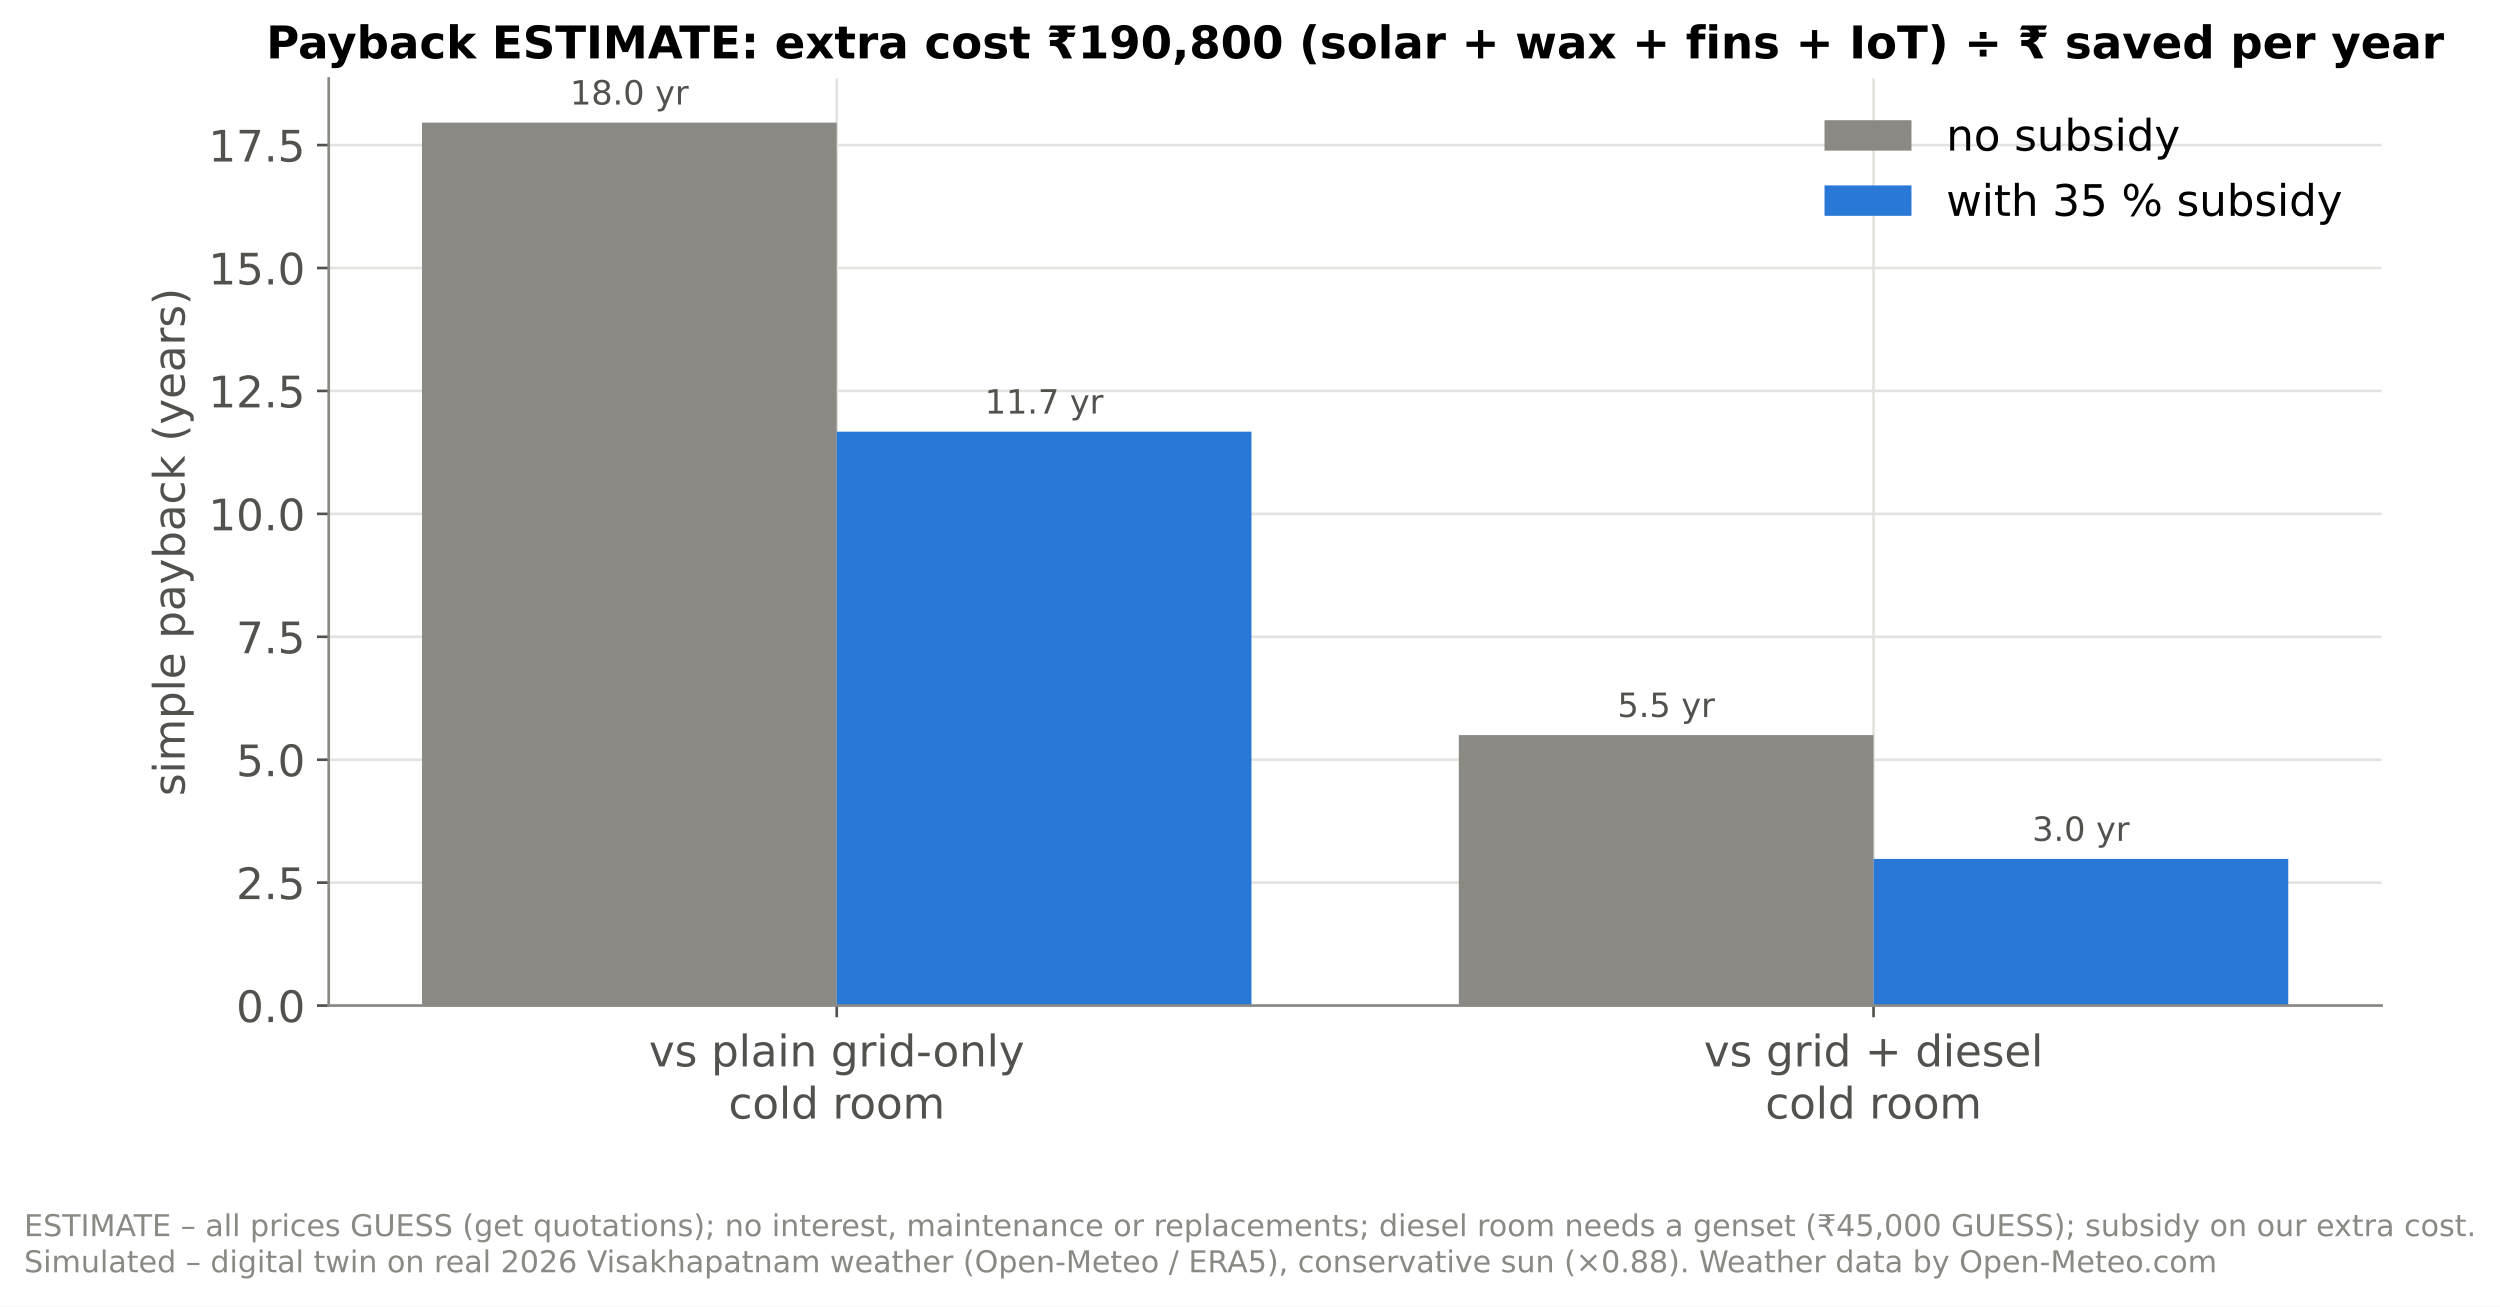
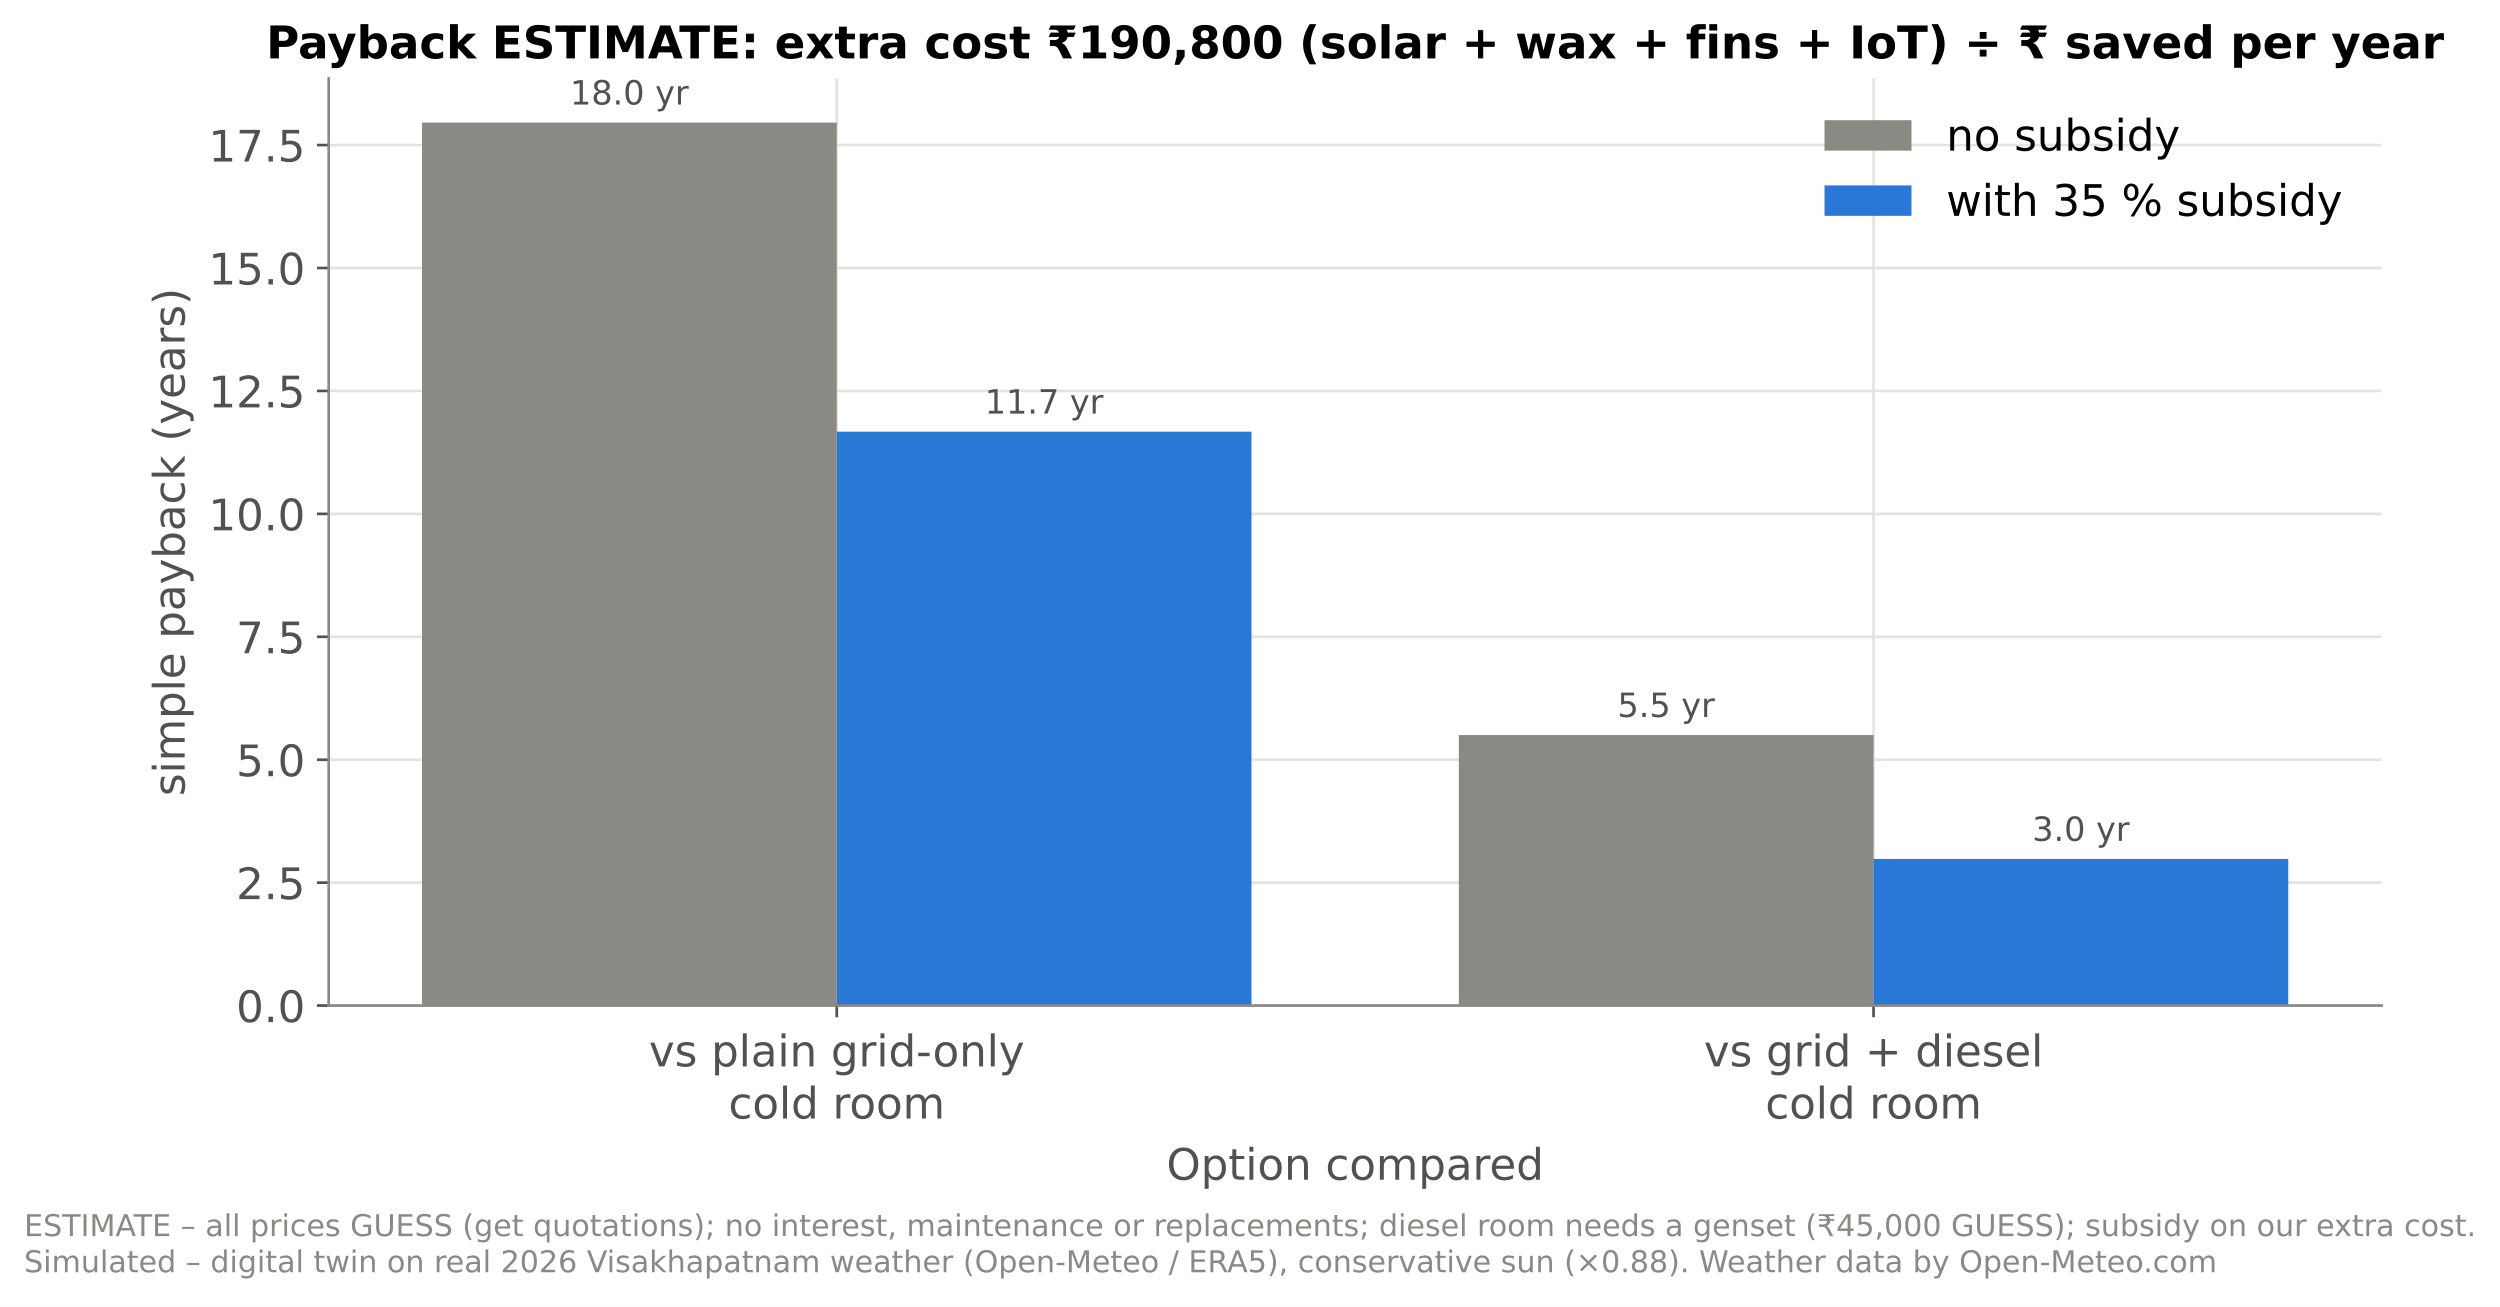
<svg xmlns="http://www.w3.org/2000/svg" xmlns:xlink="http://www.w3.org/1999/xlink" width="747.485pt" height="390.663pt" viewBox="0 0 747.485 390.663" version="1.1">
  <defs>
    <style type="text/css">*{stroke-linejoin: round; stroke-linecap: butt}</style>
  </defs>
  <g id="figure_1">
    <g id="patch_1">
      <path d="M 0 390.663  L 747.485 390.663  L 747.485 0  L 0 0  z " style="fill: #ffffff" />
    </g>
    <g id="axes_1">
      <g id="patch_2">
        <path d="M 98.28 300.658  L 712.08 300.658  L 712.08 23.458  L 98.28 23.458  z " style="fill: #ffffff" />
      </g>
      <g id="matplotlib.axis_1">
        <g id="xtick_1">
          <g id="line2d_1">
-             <path d="M 250.18 300.658  L 250.18 23.458  " clip-path="url(#p8040bfb3f6)" style="fill: none; stroke: #e4e3df; stroke-width: 0.8; stroke-linecap: square" />
+             <path d="M 250.18 300.658  L 250.18 23.458  " clip-path="url(#pc0d538ddde)" style="fill: none; stroke: #e4e3df; stroke-width: 0.8; stroke-linecap: square" />
          </g>
          <g id="line2d_2">
            <defs>
-               <path id="mf65bca1def" d="M 0 0  L 0 3.5  " style="stroke: #52514e; stroke-width: 0.8" />
+               <path id="m8975c1e8e0" d="M 0 0  L 0 3.5  " style="stroke: #52514e; stroke-width: 0.8" />
            </defs>
            <g>
-               <use xlink:href="#mf65bca1def" x="250.18" y="300.658" style="fill: #52514e; stroke: #52514e; stroke-width: 0.8" />
+               <use xlink:href="#m8975c1e8e0" x="250.18" y="300.658" style="fill: #52514e; stroke: #52514e; stroke-width: 0.8" />
            </g>
          </g>
          <g id="text_1">
            <text style="font-size: 13px; font-family: 'DejaVu Sans'; fill: #52514e" transform="translate(194.0281 318.8371)">vs plain grid-only</text>
            <text style="font-size: 13px; font-family: 'DejaVu Sans'; fill: #52514e" transform="translate(217.8161 334.4407)">cold room</text>
          </g>
        </g>
        <g id="xtick_2">
          <g id="line2d_3">
-             <path d="M 560.18 300.658  L 560.18 23.458  " clip-path="url(#p8040bfb3f6)" style="fill: none; stroke: #e4e3df; stroke-width: 0.8; stroke-linecap: square" />
+             <path d="M 560.18 300.658  L 560.18 23.458  " clip-path="url(#pc0d538ddde)" style="fill: none; stroke: #e4e3df; stroke-width: 0.8; stroke-linecap: square" />
          </g>
          <g id="line2d_4">
            <g>
-               <use xlink:href="#mf65bca1def" x="560.18" y="300.658" style="fill: #52514e; stroke: #52514e; stroke-width: 0.8" />
+               <use xlink:href="#m8975c1e8e0" x="560.18" y="300.658" style="fill: #52514e; stroke: #52514e; stroke-width: 0.8" />
            </g>
          </g>
          <g id="text_2">
            <text style="font-size: 13px; font-family: 'DejaVu Sans'; fill: #52514e" transform="translate(509.4485 318.8371)">vs grid + diesel</text>
            <text style="font-size: 13px; font-family: 'DejaVu Sans'; fill: #52514e" transform="translate(527.8161 334.4407)">cold room</text>
          </g>
        </g>
+         <g id="text_3">
+           <text style="font-size: 13px; font-family: 'DejaVu Sans'; text-anchor: middle; fill: #52514e" x="405.18" y="352.743" transform="rotate(-0 405.18 352.743)">Option compared</text>
+         </g>
      </g>
      <g id="matplotlib.axis_2">
        <g id="ytick_1">
          <g id="line2d_5">
-             <path d="M 98.28 300.658  L 712.08 300.658  " clip-path="url(#p8040bfb3f6)" style="fill: none; stroke: #e4e3df; stroke-width: 0.8; stroke-linecap: square" />
+             <path d="M 98.28 300.658  L 712.08 300.658  " clip-path="url(#pc0d538ddde)" style="fill: none; stroke: #e4e3df; stroke-width: 0.8; stroke-linecap: square" />
          </g>
          <g id="line2d_6">
            <defs>
-               <path id="me2d0e35420" d="M 0 0  L -3.5 0  " style="stroke: #52514e; stroke-width: 0.8" />
+               <path id="m13c1140051" d="M 0 0  L -3.5 0  " style="stroke: #52514e; stroke-width: 0.8" />
            </defs>
            <g>
-               <use xlink:href="#me2d0e35420" x="98.28" y="300.658" style="fill: #52514e; stroke: #52514e; stroke-width: 0.8" />
-             </g>
-           </g>
-           <g id="text_3">
+               <use xlink:href="#m13c1140051" x="98.28" y="300.658" style="fill: #52514e; stroke: #52514e; stroke-width: 0.8" />
+             </g>
+           </g>
+           <g id="text_4">
            <text style="font-size: 13px; font-family: 'DejaVu Sans'; text-anchor: end; fill: #52514e" x="91.28" y="305.596" transform="rotate(-0 91.28 305.5964)">0.0</text>
          </g>
        </g>
        <g id="ytick_2">
          <g id="line2d_7">
-             <path d="M 98.28 263.902  L 712.08 263.902  " clip-path="url(#p8040bfb3f6)" style="fill: none; stroke: #e4e3df; stroke-width: 0.8; stroke-linecap: square" />
+             <path d="M 98.28 263.902  L 712.08 263.902  " clip-path="url(#pc0d538ddde)" style="fill: none; stroke: #e4e3df; stroke-width: 0.8; stroke-linecap: square" />
          </g>
          <g id="line2d_8">
            <g>
-               <use xlink:href="#me2d0e35420" x="98.28" y="263.902" style="fill: #52514e; stroke: #52514e; stroke-width: 0.8" />
-             </g>
-           </g>
-           <g id="text_4">
+               <use xlink:href="#m13c1140051" x="98.28" y="263.902" style="fill: #52514e; stroke: #52514e; stroke-width: 0.8" />
+             </g>
+           </g>
+           <g id="text_5">
            <text style="font-size: 13px; font-family: 'DejaVu Sans'; text-anchor: end; fill: #52514e" x="91.28" y="268.841" transform="rotate(-0 91.28 268.8407)">2.5</text>
          </g>
        </g>
        <g id="ytick_3">
          <g id="line2d_9">
-             <path d="M 98.28 227.147  L 712.08 227.147  " clip-path="url(#p8040bfb3f6)" style="fill: none; stroke: #e4e3df; stroke-width: 0.8; stroke-linecap: square" />
+             <path d="M 98.28 227.147  L 712.08 227.147  " clip-path="url(#pc0d538ddde)" style="fill: none; stroke: #e4e3df; stroke-width: 0.8; stroke-linecap: square" />
          </g>
          <g id="line2d_10">
            <g>
-               <use xlink:href="#me2d0e35420" x="98.28" y="227.147" style="fill: #52514e; stroke: #52514e; stroke-width: 0.8" />
-             </g>
-           </g>
-           <g id="text_5">
+               <use xlink:href="#m13c1140051" x="98.28" y="227.147" style="fill: #52514e; stroke: #52514e; stroke-width: 0.8" />
+             </g>
+           </g>
+           <g id="text_6">
            <text style="font-size: 13px; font-family: 'DejaVu Sans'; text-anchor: end; fill: #52514e" x="91.28" y="232.085" transform="rotate(-0 91.28 232.085)">5.0</text>
          </g>
        </g>
        <g id="ytick_4">
          <g id="line2d_11">
-             <path d="M 98.28 190.391  L 712.08 190.391  " clip-path="url(#p8040bfb3f6)" style="fill: none; stroke: #e4e3df; stroke-width: 0.8; stroke-linecap: square" />
+             <path d="M 98.28 190.391  L 712.08 190.391  " clip-path="url(#pc0d538ddde)" style="fill: none; stroke: #e4e3df; stroke-width: 0.8; stroke-linecap: square" />
          </g>
          <g id="line2d_12">
            <g>
-               <use xlink:href="#me2d0e35420" x="98.28" y="190.391" style="fill: #52514e; stroke: #52514e; stroke-width: 0.8" />
-             </g>
-           </g>
-           <g id="text_6">
+               <use xlink:href="#m13c1140051" x="98.28" y="190.391" style="fill: #52514e; stroke: #52514e; stroke-width: 0.8" />
+             </g>
+           </g>
+           <g id="text_7">
            <text style="font-size: 13px; font-family: 'DejaVu Sans'; text-anchor: end; fill: #52514e" x="91.28" y="195.329" transform="rotate(-0 91.28 195.3293)">7.5</text>
          </g>
        </g>
        <g id="ytick_5">
          <g id="line2d_13">
-             <path d="M 98.28 153.635  L 712.08 153.635  " clip-path="url(#p8040bfb3f6)" style="fill: none; stroke: #e4e3df; stroke-width: 0.8; stroke-linecap: square" />
+             <path d="M 98.28 153.635  L 712.08 153.635  " clip-path="url(#pc0d538ddde)" style="fill: none; stroke: #e4e3df; stroke-width: 0.8; stroke-linecap: square" />
          </g>
          <g id="line2d_14">
            <g>
-               <use xlink:href="#me2d0e35420" x="98.28" y="153.635" style="fill: #52514e; stroke: #52514e; stroke-width: 0.8" />
-             </g>
-           </g>
-           <g id="text_7">
+               <use xlink:href="#m13c1140051" x="98.28" y="153.635" style="fill: #52514e; stroke: #52514e; stroke-width: 0.8" />
+             </g>
+           </g>
+           <g id="text_8">
            <text style="font-size: 13px; font-family: 'DejaVu Sans'; text-anchor: end; fill: #52514e" x="91.28" y="158.574" transform="rotate(-0 91.28 158.5736)">10.0</text>
          </g>
        </g>
        <g id="ytick_6">
          <g id="line2d_15">
-             <path d="M 98.28 116.879  L 712.08 116.879  " clip-path="url(#p8040bfb3f6)" style="fill: none; stroke: #e4e3df; stroke-width: 0.8; stroke-linecap: square" />
+             <path d="M 98.28 116.879  L 712.08 116.879  " clip-path="url(#pc0d538ddde)" style="fill: none; stroke: #e4e3df; stroke-width: 0.8; stroke-linecap: square" />
          </g>
          <g id="line2d_16">
            <g>
-               <use xlink:href="#me2d0e35420" x="98.28" y="116.879" style="fill: #52514e; stroke: #52514e; stroke-width: 0.8" />
-             </g>
-           </g>
-           <g id="text_8">
+               <use xlink:href="#m13c1140051" x="98.28" y="116.879" style="fill: #52514e; stroke: #52514e; stroke-width: 0.8" />
+             </g>
+           </g>
+           <g id="text_9">
            <text style="font-size: 13px; font-family: 'DejaVu Sans'; text-anchor: end; fill: #52514e" x="91.28" y="121.818" transform="rotate(-0 91.28 121.8179)">12.5</text>
          </g>
        </g>
        <g id="ytick_7">
          <g id="line2d_17">
-             <path d="M 98.28 80.124  L 712.08 80.124  " clip-path="url(#p8040bfb3f6)" style="fill: none; stroke: #e4e3df; stroke-width: 0.8; stroke-linecap: square" />
+             <path d="M 98.28 80.124  L 712.08 80.124  " clip-path="url(#pc0d538ddde)" style="fill: none; stroke: #e4e3df; stroke-width: 0.8; stroke-linecap: square" />
          </g>
          <g id="line2d_18">
            <g>
-               <use xlink:href="#me2d0e35420" x="98.28" y="80.124" style="fill: #52514e; stroke: #52514e; stroke-width: 0.8" />
-             </g>
-           </g>
-           <g id="text_9">
+               <use xlink:href="#m13c1140051" x="98.28" y="80.124" style="fill: #52514e; stroke: #52514e; stroke-width: 0.8" />
+             </g>
+           </g>
+           <g id="text_10">
            <text style="font-size: 13px; font-family: 'DejaVu Sans'; text-anchor: end; fill: #52514e" x="91.28" y="85.062" transform="rotate(-0 91.28 85.06225)">15.0</text>
          </g>
        </g>
        <g id="ytick_8">
          <g id="line2d_19">
-             <path d="M 98.28 43.368  L 712.08 43.368  " clip-path="url(#p8040bfb3f6)" style="fill: none; stroke: #e4e3df; stroke-width: 0.8; stroke-linecap: square" />
+             <path d="M 98.28 43.368  L 712.08 43.368  " clip-path="url(#pc0d538ddde)" style="fill: none; stroke: #e4e3df; stroke-width: 0.8; stroke-linecap: square" />
          </g>
          <g id="line2d_20">
            <g>
-               <use xlink:href="#me2d0e35420" x="98.28" y="43.368" style="fill: #52514e; stroke: #52514e; stroke-width: 0.8" />
-             </g>
-           </g>
-           <g id="text_10">
+               <use xlink:href="#m13c1140051" x="98.28" y="43.368" style="fill: #52514e; stroke: #52514e; stroke-width: 0.8" />
+             </g>
+           </g>
+           <g id="text_11">
            <text style="font-size: 13px; font-family: 'DejaVu Sans'; text-anchor: end; fill: #52514e" x="91.28" y="48.307" transform="rotate(-0 91.28 48.30657)">17.5</text>
          </g>
        </g>
-         <g id="text_11">
+         <g id="text_12">
          <text style="font-size: 13px; font-family: 'DejaVu Sans'; text-anchor: middle; fill: #52514e" x="55.212" y="162.058" transform="rotate(-90 55.21164 162.0579)">simple payback (years)</text>
        </g>
      </g>
      <g id="patch_3">
-         <path d="M 126.18 300.658  L 250.18 300.658  L 250.18 36.658  L 126.18 36.658  z " clip-path="url(#p8040bfb3f6)" style="fill: #8a8984" />
+         <path d="M 126.18 300.658  L 250.18 300.658  L 250.18 36.658  L 126.18 36.658  z " clip-path="url(#pc0d538ddde)" style="fill: #8a8984" />
      </g>
      <g id="patch_4">
-         <path d="M 436.18 300.658  L 560.18 300.658  L 560.18 219.776  L 436.18 219.776  z " clip-path="url(#p8040bfb3f6)" style="fill: #8a8984" />
+         <path d="M 436.18 300.658  L 560.18 300.658  L 560.18 219.776  L 436.18 219.776  z " clip-path="url(#pc0d538ddde)" style="fill: #8a8984" />
      </g>
      <g id="patch_5">
-         <path d="M 250.18 300.658  L 374.18 300.658  L 374.18 129.058  L 250.18 129.058  z " clip-path="url(#p8040bfb3f6)" style="fill: #2a78d6" />
+         <path d="M 250.18 300.658  L 374.18 300.658  L 374.18 129.058  L 250.18 129.058  z " clip-path="url(#pc0d538ddde)" style="fill: #2a78d6" />
      </g>
      <g id="patch_6">
-         <path d="M 560.18 300.658  L 684.18 300.658  L 684.18 256.822  L 560.18 256.822  z " clip-path="url(#p8040bfb3f6)" style="fill: #2a78d6" />
+         <path d="M 560.18 300.658  L 684.18 300.658  L 684.18 256.822  L 560.18 256.822  z " clip-path="url(#pc0d538ddde)" style="fill: #2a78d6" />
      </g>
      <g id="patch_7">
        <path d="M 98.28 300.658  L 98.28 23.458  " style="fill: none; stroke: #8a8984; stroke-width: 0.8; stroke-linejoin: miter; stroke-linecap: square" />
      </g>
      <g id="patch_8">
        <path d="M 98.28 300.658  L 712.08 300.658  " style="fill: none; stroke: #8a8984; stroke-width: 0.8; stroke-linejoin: miter; stroke-linecap: square" />
      </g>
-       <g id="text_12">
+       <g id="text_13">
        <text style="font-size: 10px; font-family: 'DejaVu Sans'; text-anchor: middle; fill: #52514e" x="188.18" y="31.256" transform="rotate(-0 188.18 31.25555)">18.0 yr</text>
      </g>
-       <g id="text_13">
+       <g id="text_14">
        <text style="font-size: 10px; font-family: 'DejaVu Sans'; text-anchor: middle; fill: #52514e" x="498.18" y="214.373" transform="rotate(-0 498.18 214.3733)">5.5 yr</text>
      </g>
-       <g id="text_14">
+       <g id="text_15">
        <text style="font-size: 10px; font-family: 'DejaVu Sans'; text-anchor: middle; fill: #52514e" x="312.18" y="123.656" transform="rotate(-0 312.18 123.6555)">11.7 yr</text>
      </g>
-       <g id="text_15">
+       <g id="text_16">
        <text style="font-size: 10px; font-family: 'DejaVu Sans'; text-anchor: middle; fill: #52514e" x="622.18" y="251.419" transform="rotate(-0 622.18 251.4193)">3.0 yr</text>
      </g>
-       <g id="text_16">
+       <g id="text_17">
        <text style="font-weight: 700; font-size: 13.5px; font-family: 'DejaVu Sans'; text-anchor: middle" x="405.18" y="17.458" transform="rotate(-0 405.18 17.45789)">Payback ESTIMATE: extra cost ₹190,800 (solar + wax + fins + IoT) ÷ ₹ saved per year</text>
      </g>
      <g id="legend_1">
        <g id="patch_9">
          <path d="M 545.518 45.036  L 571.518 45.036  L 571.518 35.936  L 545.518 35.936  z " style="fill: #8a8984" />
        </g>
-         <g id="text_17">
+         <g id="text_18">
          <text style="font-size: 13px; font-family: 'DejaVu Sans'; text-anchor: start" x="581.918" y="45.036" transform="rotate(-0 581.9175 45.03586)">no subsidy</text>
        </g>
        <g id="patch_10">
          <path d="M 545.518 64.537  L 571.518 64.537  L 571.518 55.437  L 545.518 55.437  z " style="fill: #2a78d6" />
        </g>
-         <g id="text_18">
+         <g id="text_19">
          <text style="font-size: 13px; font-family: 'DejaVu Sans'; text-anchor: start" x="581.918" y="64.537" transform="rotate(-0 581.9175 64.53687)">with 35 % subsidy</text>
        </g>
      </g>
    </g>
-     <g id="text_19">
+     <g id="text_20">
      <text style="font-size: 9px; font-family: 'DejaVu Sans'; fill: #8a8984" transform="translate(7.2 369.5974)">ESTIMATE – all prices GUESS (get quotations); no interest, maintenance or replacements; diesel room needs a genset (₹45,000 GUESS); subsidy on our extra cost.</text>
      <text style="font-size: 9px; font-family: 'DejaVu Sans'; fill: #8a8984" transform="translate(7.2 380.3998)">Simulated – digital twin on real 2026 Visakhapatnam weather (Open-Meteo / ERA5), conservative sun (×0.88). Weather data by Open-Meteo.com</text>
    </g>
  </g>
  <defs>
-     <clipPath id="p8040bfb3f6">
+     <clipPath id="pc0d538ddde">
      <rect x="98.28" y="23.458" width="613.8" height="277.2" />
    </clipPath>
  </defs>
</svg>
